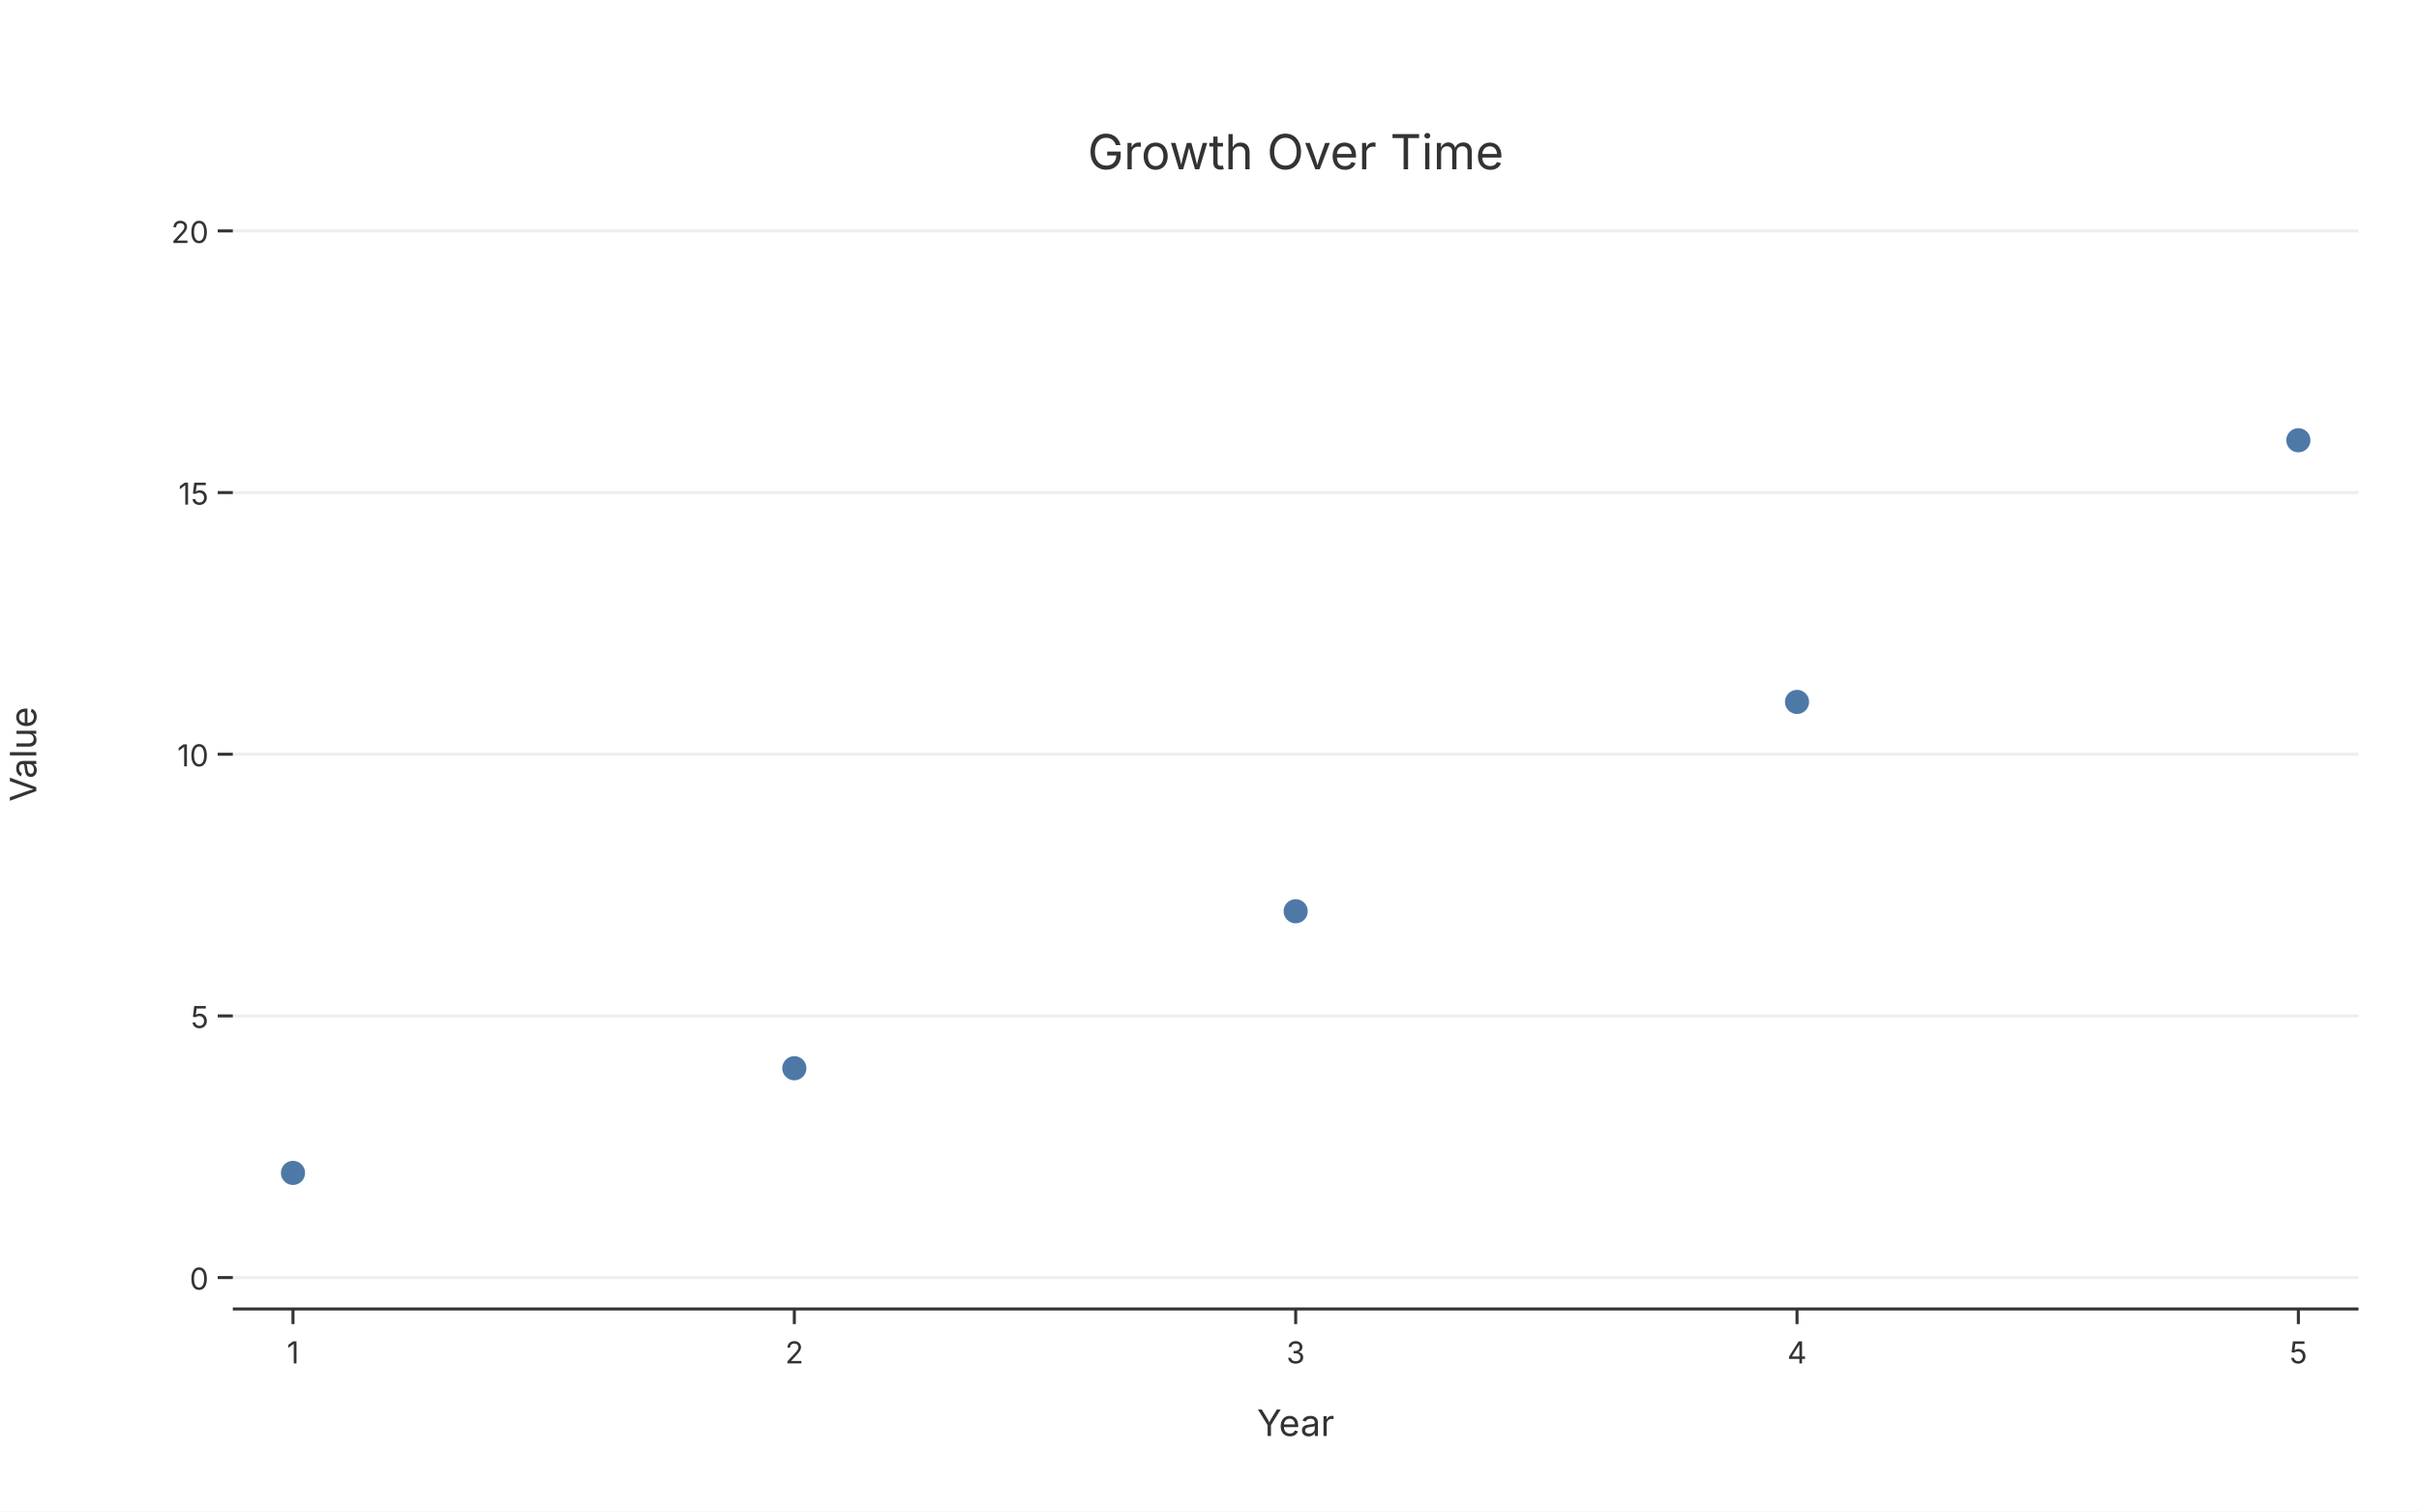
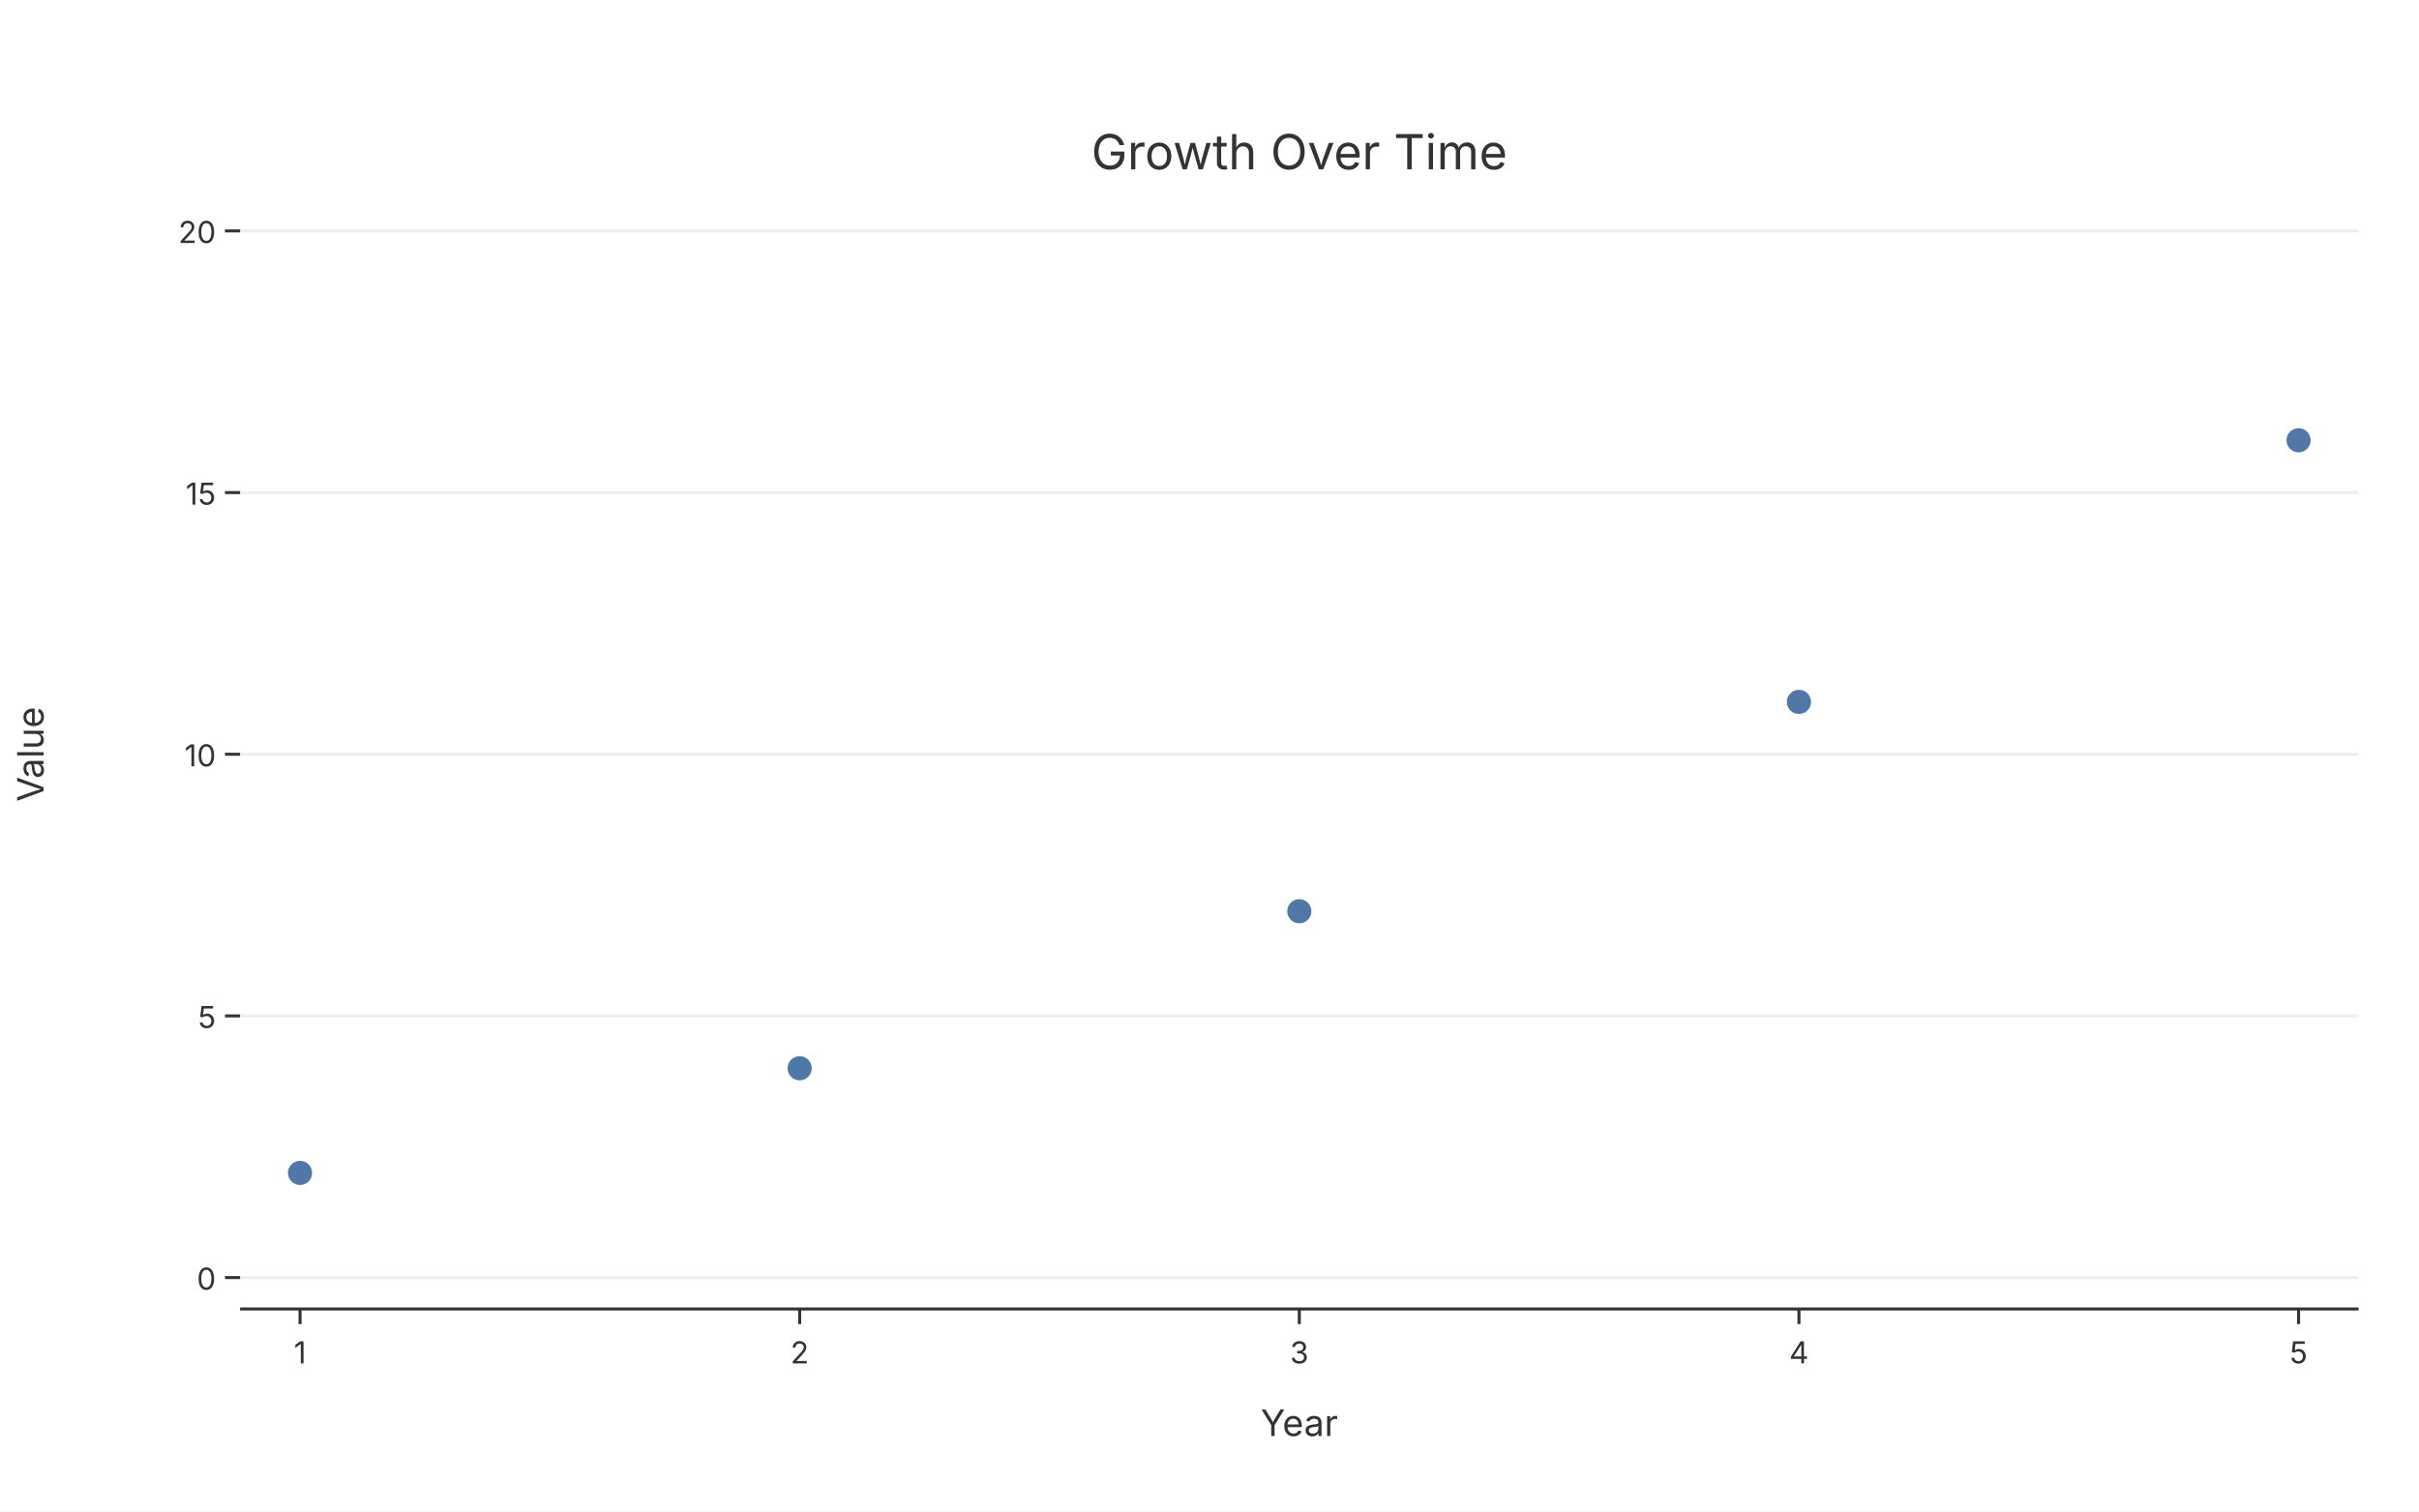
<svg xmlns="http://www.w3.org/2000/svg" width="800" height="500" viewBox="0 0 800 500">
  <defs>
    <clipPath id="plot-clip">
-       <rect x="77" y="66" width="703" height="367" />
+       <rect x="79.4" y="66" width="700.6" height="367" />
    </clipPath>
  </defs>
  <rect x="0" y="0" width="800" height="500" fill="#FFFFFF" />
-   <line x1="77" y1="422.613" x2="780" y2="422.613" stroke="#EEEEEE" stroke-width="1" />
-   <line x1="77" y1="336.057" x2="780" y2="336.057" stroke="#EEEEEE" stroke-width="1" />
-   <line x1="77" y1="249.5" x2="780" y2="249.5" stroke="#EEEEEE" stroke-width="1" />
-   <line x1="77" y1="162.943" x2="780" y2="162.943" stroke="#EEEEEE" stroke-width="1" />
-   <line x1="77" y1="76.387" x2="780" y2="76.387" stroke="#EEEEEE" stroke-width="1" />
-   <line x1="77" y1="433" x2="780" y2="433" stroke="#333333" stroke-width="1" />
+   <line x1="79.4" y1="422.613" x2="780" y2="422.613" stroke="#EEEEEE" stroke-width="1" />
+   <line x1="79.4" y1="336.057" x2="780" y2="336.057" stroke="#EEEEEE" stroke-width="1" />
+   <line x1="79.4" y1="249.5" x2="780" y2="249.5" stroke="#EEEEEE" stroke-width="1" />
+   <line x1="79.4" y1="162.943" x2="780" y2="162.943" stroke="#EEEEEE" stroke-width="1" />
+   <line x1="79.4" y1="76.387" x2="780" y2="76.387" stroke="#EEEEEE" stroke-width="1" />
+   <line x1="79.4" y1="433" x2="780" y2="433" stroke="#333333" stroke-width="1" />
  <g clip-path="url(#plot-clip)">
-     <circle cx="96.896" cy="387.991" r="4" fill="#4E79A7" />
-     <circle cx="262.698" cy="353.368" r="4" fill="#4E79A7" />
-     <circle cx="428.5" cy="301.434" r="4" fill="#4E79A7" />
-     <circle cx="594.302" cy="232.189" r="4" fill="#4E79A7" />
-     <circle cx="760.104" cy="145.632" r="4" fill="#4E79A7" />
+     <circle cx="99.228" cy="387.991" r="4" fill="#4E79A7" />
+     <circle cx="264.464" cy="353.368" r="4" fill="#4E79A7" />
+     <circle cx="429.7" cy="301.434" r="4" fill="#4E79A7" />
+     <circle cx="594.936" cy="232.189" r="4" fill="#4E79A7" />
+     <circle cx="760.172" cy="145.632" r="4" fill="#4E79A7" />
  </g>
-   <line x1="96.896" y1="433" x2="96.896" y2="438" stroke="#333333" stroke-width="1" />
-   <text x="96.896" y="451" font-family="Inter, Helvetica Neue, Arial, sans-serif" font-size="10" fill="#333333" text-anchor="middle">1</text>
-   <line x1="262.698" y1="433" x2="262.698" y2="438" stroke="#333333" stroke-width="1" />
-   <text x="262.698" y="451" font-family="Inter, Helvetica Neue, Arial, sans-serif" font-size="10" fill="#333333" text-anchor="middle">2</text>
-   <line x1="428.5" y1="433" x2="428.5" y2="438" stroke="#333333" stroke-width="1" />
-   <text x="428.5" y="451" font-family="Inter, Helvetica Neue, Arial, sans-serif" font-size="10" fill="#333333" text-anchor="middle">3</text>
-   <line x1="594.302" y1="433" x2="594.302" y2="438" stroke="#333333" stroke-width="1" />
-   <text x="594.302" y="451" font-family="Inter, Helvetica Neue, Arial, sans-serif" font-size="10" fill="#333333" text-anchor="middle">4</text>
-   <line x1="760.104" y1="433" x2="760.104" y2="438" stroke="#333333" stroke-width="1" />
-   <text x="760.104" y="451" font-family="Inter, Helvetica Neue, Arial, sans-serif" font-size="10" fill="#333333" text-anchor="middle">5</text>
-   <line x1="72" y1="422.613" x2="77" y2="422.613" stroke="#333333" stroke-width="1" />
-   <text x="69" y="426.613" font-family="Inter, Helvetica Neue, Arial, sans-serif" font-size="10" fill="#333333" text-anchor="end">0</text>
-   <line x1="72" y1="336.057" x2="77" y2="336.057" stroke="#333333" stroke-width="1" />
-   <text x="69" y="340.057" font-family="Inter, Helvetica Neue, Arial, sans-serif" font-size="10" fill="#333333" text-anchor="end">5</text>
-   <line x1="72" y1="249.5" x2="77" y2="249.5" stroke="#333333" stroke-width="1" />
-   <text x="69" y="253.5" font-family="Inter, Helvetica Neue, Arial, sans-serif" font-size="10" fill="#333333" text-anchor="end">10</text>
-   <line x1="72" y1="162.943" x2="77" y2="162.943" stroke="#333333" stroke-width="1" />
-   <text x="69" y="166.943" font-family="Inter, Helvetica Neue, Arial, sans-serif" font-size="10" fill="#333333" text-anchor="end">15</text>
-   <line x1="72" y1="76.387" x2="77" y2="76.387" stroke="#333333" stroke-width="1" />
-   <text x="69" y="80.387" font-family="Inter, Helvetica Neue, Arial, sans-serif" font-size="10" fill="#333333" text-anchor="end">20</text>
-   <text x="428.5" y="56" font-family="Inter, Helvetica Neue, Arial, sans-serif" font-size="16" fill="#333333" text-anchor="middle">Growth Over Time</text>
-   <text x="428.5" y="475" font-family="Inter, Helvetica Neue, Arial, sans-serif" font-size="12" fill="#333333" text-anchor="middle">Year</text>
-   <text x="12" y="249.5" font-family="Inter, Helvetica Neue, Arial, sans-serif" font-size="12" fill="#333333" text-anchor="middle" transform="rotate(-90,12,249.5)">Value</text>
+   <line x1="99.228" y1="433" x2="99.228" y2="438" stroke="#333333" stroke-width="1" />
+   <text x="99.228" y="451" font-family="Inter, Helvetica Neue, Arial, sans-serif" font-size="10" fill="#333333" text-anchor="middle">1</text>
+   <line x1="264.464" y1="433" x2="264.464" y2="438" stroke="#333333" stroke-width="1" />
+   <text x="264.464" y="451" font-family="Inter, Helvetica Neue, Arial, sans-serif" font-size="10" fill="#333333" text-anchor="middle">2</text>
+   <line x1="429.7" y1="433" x2="429.7" y2="438" stroke="#333333" stroke-width="1" />
+   <text x="429.7" y="451" font-family="Inter, Helvetica Neue, Arial, sans-serif" font-size="10" fill="#333333" text-anchor="middle">3</text>
+   <line x1="594.936" y1="433" x2="594.936" y2="438" stroke="#333333" stroke-width="1" />
+   <text x="594.936" y="451" font-family="Inter, Helvetica Neue, Arial, sans-serif" font-size="10" fill="#333333" text-anchor="middle">4</text>
+   <line x1="760.172" y1="433" x2="760.172" y2="438" stroke="#333333" stroke-width="1" />
+   <text x="760.172" y="451" font-family="Inter, Helvetica Neue, Arial, sans-serif" font-size="10" fill="#333333" text-anchor="middle">5</text>
+   <line x1="74.4" y1="422.613" x2="79.4" y2="422.613" stroke="#333333" stroke-width="1" />
+   <text x="71.4" y="426.613" font-family="Inter, Helvetica Neue, Arial, sans-serif" font-size="10" fill="#333333" text-anchor="end">0</text>
+   <line x1="74.4" y1="336.057" x2="79.4" y2="336.057" stroke="#333333" stroke-width="1" />
+   <text x="71.4" y="340.057" font-family="Inter, Helvetica Neue, Arial, sans-serif" font-size="10" fill="#333333" text-anchor="end">5</text>
+   <line x1="74.4" y1="249.5" x2="79.4" y2="249.5" stroke="#333333" stroke-width="1" />
+   <text x="71.4" y="253.5" font-family="Inter, Helvetica Neue, Arial, sans-serif" font-size="10" fill="#333333" text-anchor="end">10</text>
+   <line x1="74.4" y1="162.943" x2="79.4" y2="162.943" stroke="#333333" stroke-width="1" />
+   <text x="71.4" y="166.943" font-family="Inter, Helvetica Neue, Arial, sans-serif" font-size="10" fill="#333333" text-anchor="end">15</text>
+   <line x1="74.4" y1="76.387" x2="79.4" y2="76.387" stroke="#333333" stroke-width="1" />
+   <text x="71.4" y="80.387" font-family="Inter, Helvetica Neue, Arial, sans-serif" font-size="10" fill="#333333" text-anchor="end">20</text>
+   <text x="429.7" y="56" font-family="Inter, Helvetica Neue, Arial, sans-serif" font-size="16" fill="#333333" text-anchor="middle">Growth Over Time</text>
+   <text x="429.7" y="475" font-family="Inter, Helvetica Neue, Arial, sans-serif" font-size="12" fill="#333333" text-anchor="middle">Year</text>
+   <text x="14.4" y="249.5" font-family="Inter, Helvetica Neue, Arial, sans-serif" font-size="12" fill="#333333" text-anchor="middle" transform="rotate(-90,14.4,249.5)">Value</text>
</svg>
